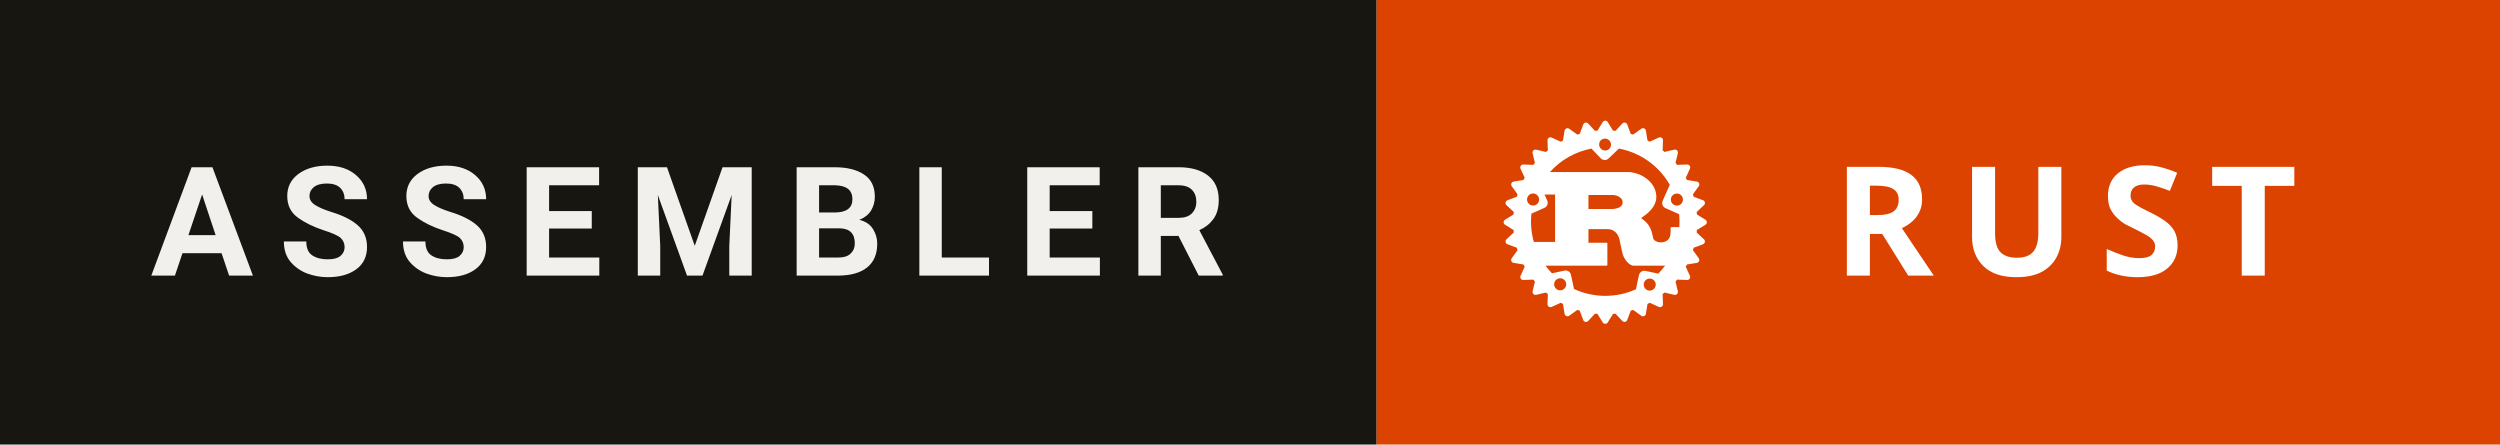
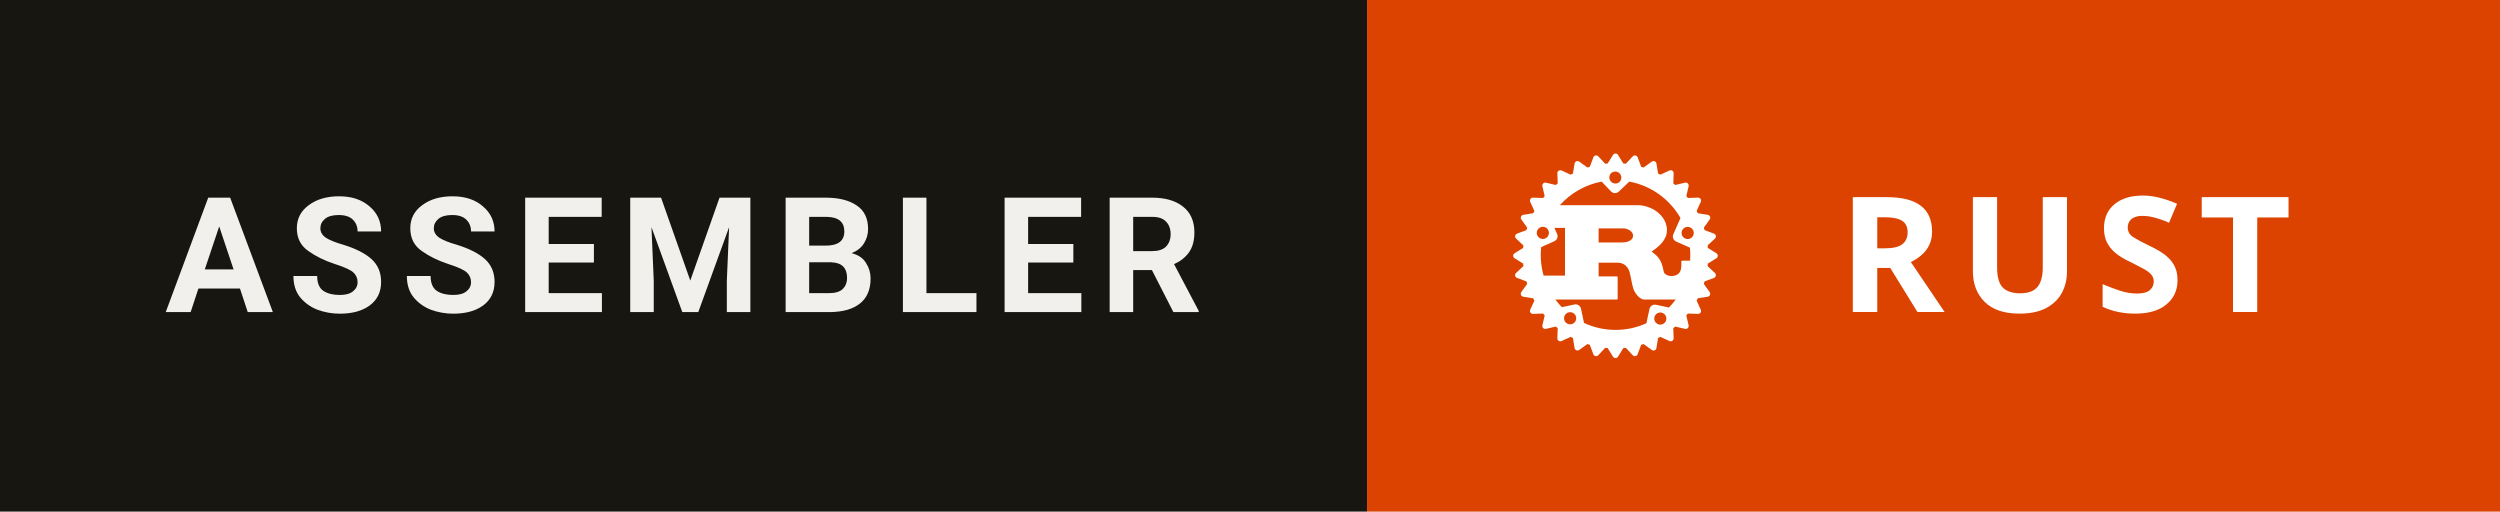
- <svg xmlns="http://www.w3.org/2000/svg" width="196.843" height="35" viewBox="0 0 196.843 35">
-   <rect width="108.392" height="35" fill="#181611" />
-   <rect x="108.392" width="88.451" height="35" fill="#DD4300" />
-   <text x="54.196" y="17.5" dy="0.35em" font-size="12" font-family="Roboto, sans-serif" fill="#F1F0ED" text-anchor="middle" letter-spacing="2" font-weight="600" fill-opacity="1" style="text-transform: uppercase">ASSEMBLER</text>
-   <g transform="translate(118.392, 9.5) scale(0.6666667)">
+ <svg xmlns="http://www.w3.org/2000/svg" width="171.039" height="35" viewBox="0 0 171.039 35">
+   <rect width="93.526" height="35" fill="#181611" />
+   <rect x="93.526" width="77.513" height="35" fill="#DD4300" />
+   <text x="46.763" y="17.5" dy="0.35em" font-size="11" font-family="Roboto, sans-serif" fill="#F1F0ED" text-anchor="middle" letter-spacing="1" font-weight="600" fill-opacity="1" style="text-transform: uppercase">ASSEMBLER</text>
+   <g transform="translate(103.526, 10.5) scale(0.5833333)">
    <path d="M23.835 11.703l-1.007-.624a13.727 13.727 0 00-.028-.294l.866-.807a.348.348 0 00-.115-.578l-1.107-.414a8.496 8.496 0 00-.087-.286l.69-.959a.346.346 0 00-.226-.545l-1.166-.189a9.357 9.357 0 00-.141-.262l.49-1.076a.344.344 0 00-.027-.336.349.349 0 00-.301-.154l-1.185.042a6.744 6.744 0 00-.187-.227l.272-1.153a.347.347 0 00-.417-.417l-1.153.272a14.018 14.018 0 00-.228-.187l.042-1.185a.344.344 0 00-.49-.328l-1.076.491c-.087-.048-.174-.095-.262-.141l-.19-1.167A.348.348 0 0016.256.955l-.96.691a8.487 8.487 0 00-.285-.086l-.414-1.107a.348.348 0 00-.578-.115l-.807.867a9.294 9.294 0 00-.294-.028L12.295.168a.346.346 0 00-.589 0l-.624 1.007a13.738 13.738 0 00-.294.028L9.98.337a.346.346 0 00-.578.115l-.414 1.107c-.096.027-.19.057-.285.086L7.744.955a.348.348 0 00-.545.226L7.009 2.348a9.357 9.357 0 00-.262.141l-1.076-.491a.346.346 0 00-.49.328l.042 1.185a7.983 7.983 0 00-.228.187L3.841 3.425a.347.347 0 00-.417.417l.271 1.153c-.063.075-.126.151-.186.227l-1.185-.042a.346.346 0 00-.328.49l.491 1.076a9.167 9.167 0 00-.141.262l-1.166.189a.348.348 0 00-.226.545l.69.959a13.303 13.303 0 00-.087.285l-1.107.414a.348.348 0 00-.116.578l.866.807a9.294 9.294 0 00-.028.293l-1.007.624a.344.344 0 000 .589l1.007.624c.008.098.018.196.028.294l-.866.808a.346.346 0 00.116.578l1.107.414c.027.096.057.191.087.285l-.69.959a.345.345 0 00.227.545l1.166.189c.046.088.092.175.141.262l-.491 1.076a.346.346 0 00.328.49l1.183-.042c.062.077.123.153.187.228l-.271 1.154a.346.346 0 00.417.416l1.153-.271c.075.064.151.126.228.186l-.042 1.185a.344.344 0 00.49.327l1.076-.49c.087.049.174.095.262.141l.19 1.166a.348.348 0 00.545.227l.959-.69a9.299 9.299 0 00.285.087l.414 1.107a.345.345 0 00.578.115l.808-.866c.097.011.195.02.294.029l.624 1.007a.347.347 0 00.589 0l.624-1.007c.098-.009.196-.018.294-.029l.807.866a.348.348 0 00.578-.115l.414-1.107a8.463 8.463 0 00.285-.087l.959.69a.345.345 0 00.545-.227l.19-1.166c.088-.046.175-.093.262-.141l1.076.49a.347.347 0 00.49-.327l-.042-1.185a6.727 6.727 0 00.227-.186l1.153.271a.347.347 0 00.417-.416l-.271-1.154c.063-.075.126-.151.186-.228l1.185.042a.344.344 0 00.328-.49l-.49-1.076c.048-.087.095-.174.141-.262l1.166-.189a.348.348 0 00.226-.545l-.69-.959.087-.285 1.107-.414a.346.346 0 00.115-.578l-.866-.808c.01-.097.02-.195.028-.294l1.007-.624a.344.344 0 000-.589zm-6.741 8.355a.714.714 0 01.299-1.396.714.714 0 11-.3 1.396zm-.342-2.314a.649.649 0 00-.771.5l-.357 1.669c-1.103.501-2.329.779-3.619.779a8.737 8.737 0 01-3.695-.814l-.357-1.668a.648.648 0 00-.771-.499l-1.473.316a8.722 8.722 0 01-.761-.898h7.168c.081 0 .136-.014.136-.088v-2.536c0-.074-.054-.088-.136-.088h-2.097v-1.608h2.268c.206 0 1.107.059 1.394 1.209.09.353.287 1.504.423 1.873.135.413.683 1.238 1.268 1.238h3.572a.749.749 0 00.13-.013 8.787 8.787 0 01-.812.953zM6.837 20.024a.714.714 0 11-.3-1.396.714.714 0 01.3 1.396zM4.118 8.997a.714.714 0 11-1.304.579.714.714 0 011.304-.579zm-.835 1.981l1.535-.682a.65.65 0 00.33-.859l-.316-.715h1.243v5.603H3.567a8.775 8.775 0 01-.283-3.348zm6.734-.544V8.784h2.96c.153 0 1.079.177 1.079.87 0 .575-.711.781-1.295.781zm10.757 1.486c0 .219-.008.436-.024.651h-.9c-.09 0-.127.059-.127.148v.413c0 .973-.549 1.185-1.03 1.238-.458.052-.965-.191-1.028-.472-.27-1.519-.72-1.844-1.431-2.403.882-.56 1.799-1.386 1.799-2.491 0-1.194-.819-1.946-1.377-2.315-.782-.516-1.649-.62-1.883-.62H5.468a8.765 8.765 0 014.907-2.77l1.097 1.151a.648.648 0 00.918.021l1.227-1.174a8.775 8.775 0 016.004 4.276l-.84 1.898a.652.652 0 00.33.859l1.618.719c.028.287.043.577.043.872zm-9.301-9.599a.713.713 0 11.984 1.032.714.714 0 01-.984-1.032zm8.339 6.71a.711.711 0 01.94-.362.714.714 0 11-.941.363z" fill="#FFFFFF" />
  </g>
-   <text x="162.618" y="17.5" dy="0.35em" font-size="12" font-family="Montserrat, sans-serif" fill="#FFFFFF" text-anchor="middle" letter-spacing="2" font-weight="900" fill-opacity="1" style="text-transform: uppercase">RUST</text>
+   <text x="141.282" y="17.5" dy="0.35em" font-size="11" font-family="Montserrat, sans-serif" fill="#FFFFFF" text-anchor="middle" letter-spacing="1" font-weight="700" fill-opacity="1" style="text-transform: uppercase">RUST</text>
</svg>
